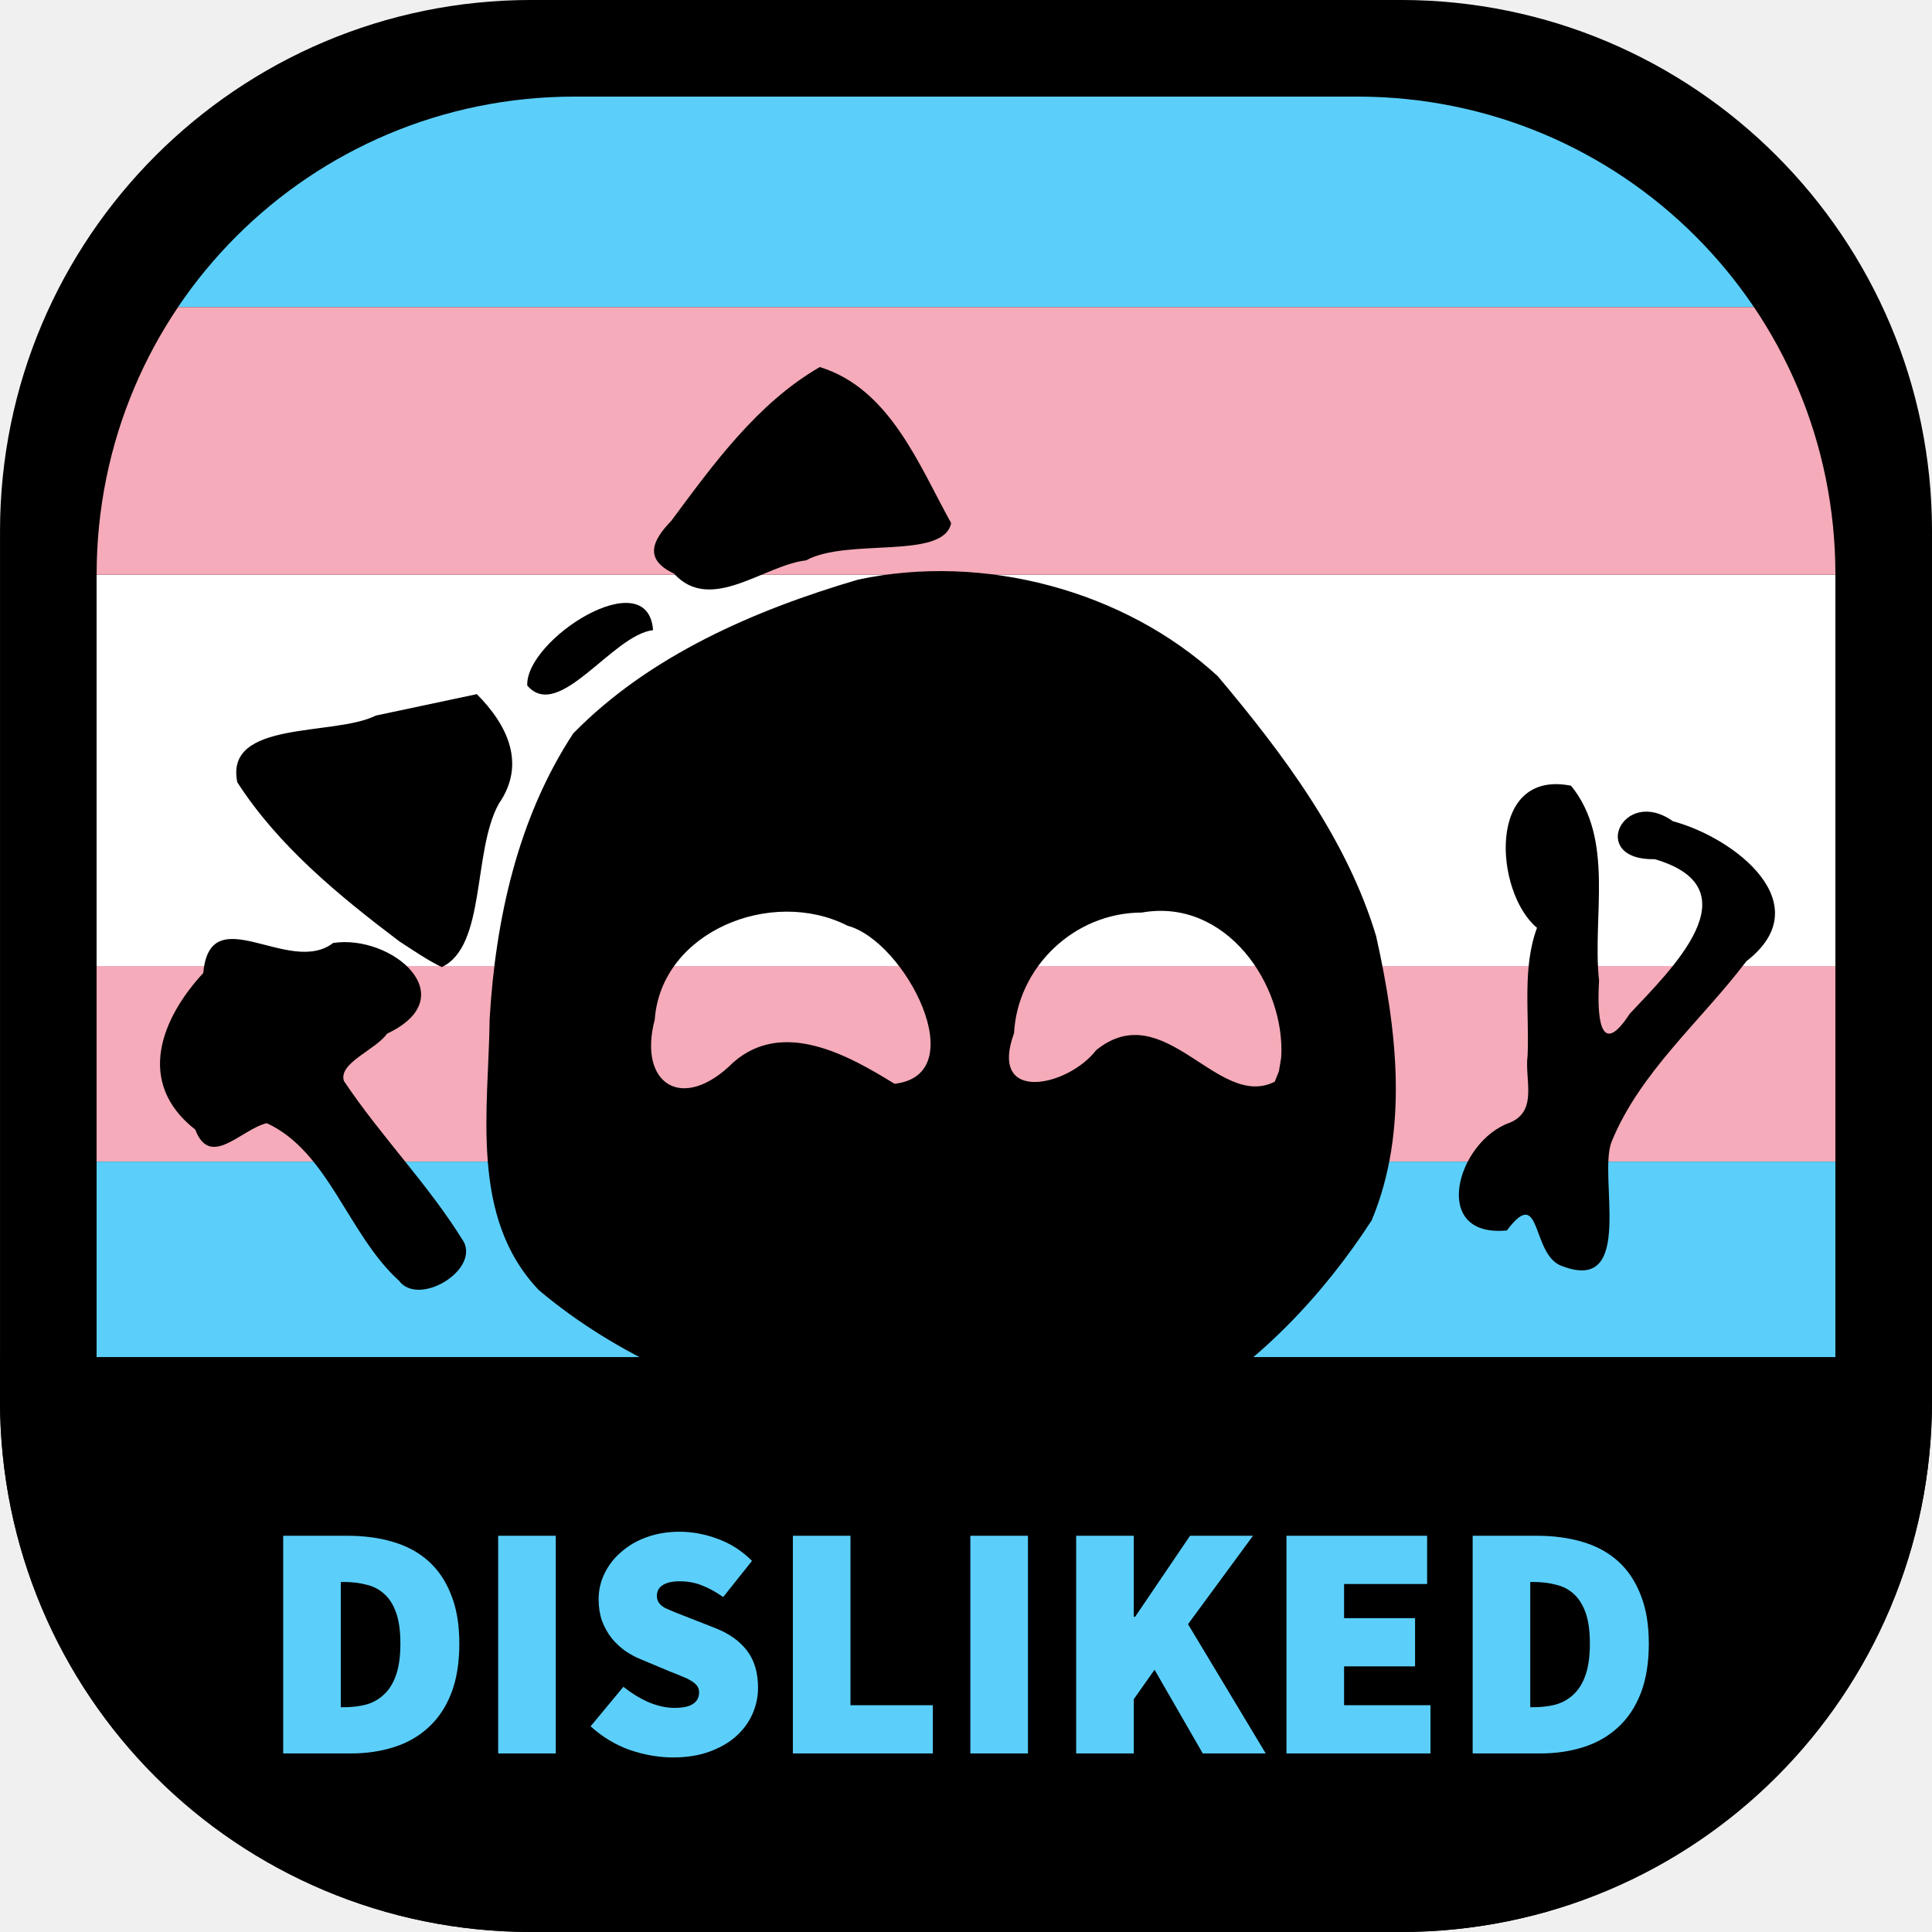
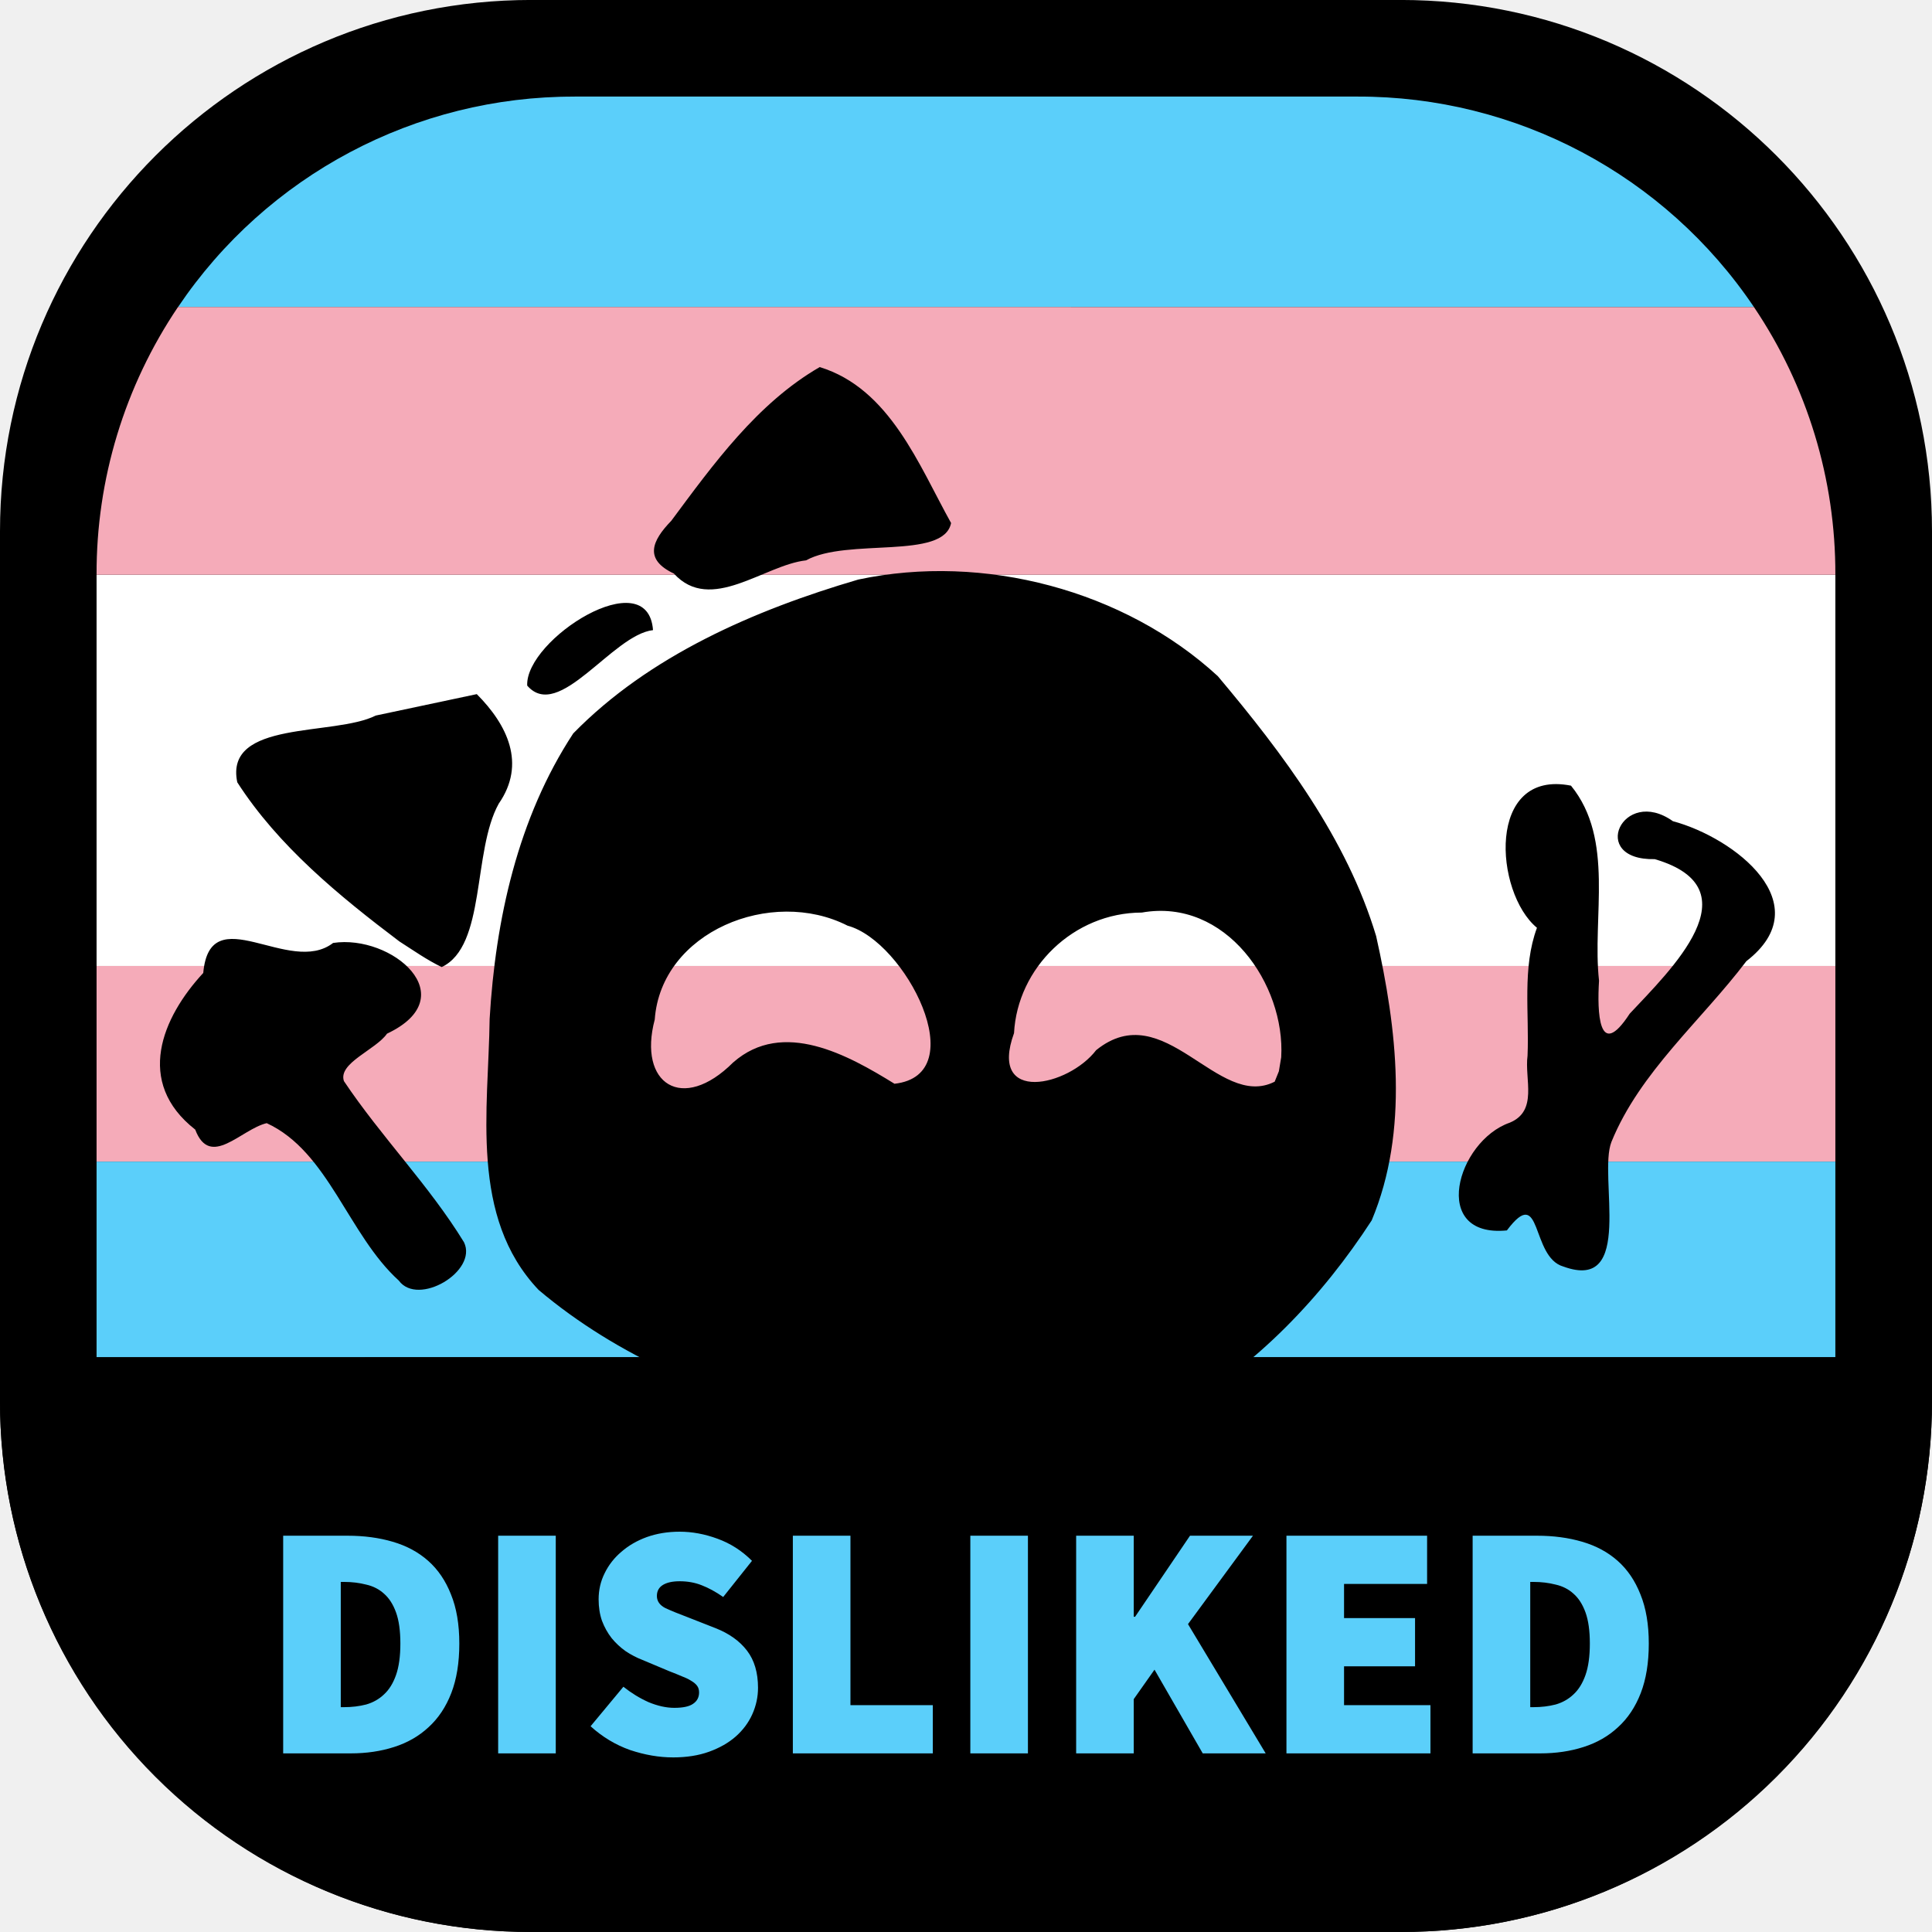
- <svg xmlns="http://www.w3.org/2000/svg" width="200" height="200" viewBox="0 0 52.917 52.917" version="1.1" id="svg8">
-   <defs id="defs2">
-     <rect x="-187" y="208" width="286" height="105.5" id="rect29315" />
-     <rect x="-134" y="226" width="203.5" height="70.5" id="rect25303" />
-     <rect x="-247" y="42" width="137" height="81.5" id="rect1185" />
-     <rect x="-48.175" y="18.989" width="46.117" height="15.996" id="rect880" />
-     <rect x="-255.23" y="125.834" width="102.525" height="46.959" id="rect873" />
-     <linearGradient id="linearGradient3288">
-       <stop style="stop-color:#000000;stop-opacity:1;" offset="0" id="stop3286" />
-     </linearGradient>
-     <linearGradient id="linearGradient1364">
-       <stop style="stop-color:#ffffff;stop-opacity:1;" offset="0" id="stop1362" />
-     </linearGradient>
-     <rect x="293.803" y="272.59" width="25.456" height="37.83" id="rect1056" />
-     <rect x="222.739" y="266.226" width="47.376" height="54.094" id="rect1050" />
-     <rect x="139.3" y="246.427" width="58.336" height="48.79" id="rect1044" />
-     <rect x="131.168" y="203.647" width="61.872" height="73.893" id="rect1038" />
-     <rect x="81.671" y="193.04" width="63.64" height="55.508" id="rect1032" />
-     <rect x="83.085" y="274.357" width="44.194" height="38.891" id="rect1026" />
-     <rect x="3.536" y="269.054" width="65.761" height="53.387" id="rect1020" />
-     <rect x="14.142" y="226.274" width="79.196" height="62.933" id="rect1014" />
-     <rect x="11.314" y="171.827" width="36.416" height="51.619" id="rect1008" />
-     <rect x="3.182" y="132.229" width="102.884" height="102.53" id="rect1002" />
+ <svg xmlns="http://www.w3.org/2000/svg" width="200" height="200" viewBox="0 0 52.917 52.917">
+   <defs>
+     <path id="a" d="M-187 208H99v105.5h-286z" />
  </defs>
-   <g id="layer1" transform="translate(249.8045,-91.40947)">
-     <rect y="91.409" x="-249.804" height="52.917" width="52.917" id="rect5238-5" style="display:inline;fill:#000000;fill-opacity:1;fill-rule:nonzero;stroke:none;stroke-width:0.5;stroke-linecap:butt;stroke-linejoin:round;stroke-miterlimit:4;stroke-dasharray:none;stroke-dashoffset:0;stroke-opacity:0.909;paint-order:normal" rx="14.552" ry="14.552" />
-     <g id="g412">
-       <path id="rect18865" style="display:inline;fill:#ffffff;stroke-width:0.45;stroke-linejoin:round;stroke-opacity:0.909" d="m -199.534,107.152 v 10.716 h -47.625 v -10.716 z" />
-       <path id="path779" style="display:inline;fill:#f5abb9;fill-opacity:1;stroke-width:0.45;stroke-linejoin:round;stroke-opacity:0.909" d="m -199.534,117.868 v 5.358 h -47.625 v -5.358" />
-       <path id="path800" style="display:inline;fill:#5bcffa;fill-opacity:1;stroke-width:0.45;stroke-linejoin:round;stroke-opacity:0.909" d="m -199.534,123.226 v 5.358 h -47.625 v -5.358 z" />
-       <path id="path12981" style="display:inline;fill:#5bcffa;fill-opacity:1;stroke-width:0.45;stroke-linejoin:round;stroke-opacity:0.909" d="m -234.062,94.055 h 21.431 c 3.628,0 6.902,1.46 9.269,3.828 0.592,0.592 1.127,1.24 1.597,1.937 h -43.164 c 0.47,-0.697 1.005,-1.345 1.597,-1.937 2.367,-2.367 5.642,-3.828 9.269,-3.828 z" />
-       <path id="path12983" style="display:inline;fill:#f5abb9;fill-opacity:1;stroke-width:0.45;stroke-linejoin:round;stroke-opacity:0.909" d="m -201.764,99.82 c 0.47,0.697 0.874,1.441 1.205,2.225 0.661,1.568 1.026,3.293 1.026,5.107 h -47.625 c 0,-1.814 0.365,-3.539 1.026,-5.107 0.33,-0.784 0.735,-1.529 1.205,-2.225 z" />
-     </g>
-     <path style="fill:#000000;stroke-width:0.244" d="m -227.382,130.36 c -2.772,-0.639 -5.509,-1.795 -7.668,-3.618 -1.901,-2.001 -1.372,-4.945 -1.343,-7.425 0.159,-2.715 0.768,-5.502 2.289,-7.819 2.076,-2.123 4.954,-3.377 7.806,-4.214 3.44,-0.732 7.295,0.297 9.848,2.646 1.794,2.132 3.535,4.451 4.337,7.119 0.566,2.53 0.907,5.327 -0.122,7.787 -1.351,2.082 -3.155,3.989 -5.36,5.236 -3.157,0.964 -6.555,0.696 -9.789,0.289 z m -2.338,-9.852 c 1.362,-1.195 3.149,-0.197 4.416,0.586 2.181,-0.243 0.296,-3.906 -1.285,-4.329 -2.085,-1.063 -5.109,0.162 -5.282,2.571 -0.467,1.76 0.757,2.567 2.151,1.172 z m 15.008,-0.141 c 0.116,-1.994 -1.52,-4.372 -3.818,-3.963 -1.872,0.002 -3.407,1.518 -3.5,3.303 -0.711,1.954 1.492,1.459 2.249,0.466 1.872,-1.513 3.33,1.656 4.891,0.864 l 0.115,-0.286 z m -24.166,6.119 c -1.388,-1.255 -1.929,-3.537 -3.62,-4.313 -0.703,0.166 -1.548,1.258 -1.958,0.176 -1.66,-1.3 -0.907,-3.072 0.219,-4.289 0.186,-2.077 2.358,0.103 3.557,-0.823 1.609,-0.244 3.622,1.473 1.476,2.485 -0.305,0.442 -1.346,0.804 -1.179,1.298 1.02,1.526 2.338,2.86 3.289,4.417 0.38,0.796 -1.258,1.764 -1.784,1.049 z m 31.898,-0.385 c -0.908,-0.256 -0.574,-2.292 -1.551,-0.99 -2.119,0.208 -1.369,-2.445 0.077,-2.95 0.785,-0.324 0.403,-1.189 0.49,-1.836 0.05,-1.165 -0.15,-2.402 0.258,-3.503 -1.165,-0.963 -1.396,-4.354 0.932,-3.892 1.204,1.48 0.574,3.588 0.768,5.343 -0.052,0.84 -0.018,2.221 0.84,0.903 1.103,-1.182 3.455,-3.421 0.687,-4.233 -1.838,0.036 -0.876,-2.015 0.496,-1.04 1.699,0.456 4.032,2.273 2.013,3.833 -1.24,1.636 -2.919,3.04 -3.695,4.95 -0.371,0.943 0.646,4.13 -1.314,3.416 z m -31.877,-8.901 c -1.66,-1.254 -3.325,-2.62 -4.447,-4.363 -0.36,-1.721 2.653,-1.254 3.792,-1.828 0.923,-0.196 1.846,-0.391 2.768,-0.587 0.836,0.841 1.36,1.907 0.602,3.001 -0.723,1.301 -0.343,3.899 -1.562,4.475 -0.406,-0.196 -0.775,-0.456 -1.152,-0.698 z m 3.494,-7.013 c -0.057,-1.264 3.304,-3.406 3.446,-1.518 -1.113,0.125 -2.579,2.524 -3.446,1.518 z m 4.019,-3.068 c -0.823,-0.385 -0.607,-0.895 -0.074,-1.444 1.149,-1.548 2.356,-3.223 4.067,-4.212 1.923,0.591 2.717,2.691 3.598,4.273 -0.205,1.019 -2.843,0.397 -3.973,1.022 -1.148,0.127 -2.612,1.47 -3.619,0.362 z" id="path60" />
-     <path id="rect19240" style="display:inline;fill:#000000;stroke-width:0.5;stroke-linejoin:round;stroke-opacity:0.909" d="m -196.888,128.583 v 1.191 c 0,8.062 -6.49,14.552 -14.552,14.552 h -23.812 c -8.062,0 -14.552,-6.49 -14.552,-14.552 v -1.191 z" />
-     <g aria-label="DISLIKED" transform="matrix(0.2645833,0,0,0.2645833,-193.2316,76.03434)" id="text29313" style="font-size:34.667px;line-height:1.25;white-space:pre;shape-inside:url(#rect29315);fill:#5bcffa">
-       <path d="m -184.504,239.627 v -22.533 h 6.656 q 2.565,0 4.68,0.624 2.149,0.624 3.675,1.976 1.525,1.352 2.357,3.467 0.867,2.115 0.867,5.096 0,2.981 -0.832,5.131 -0.832,2.149 -2.357,3.536 -1.491,1.387 -3.571,2.045 -2.045,0.659 -4.472,0.659 z m 5.963,-4.784 h 0.347 q 1.213,0 2.288,-0.277 1.075,-0.312 1.837,-1.04 0.797,-0.728 1.248,-2.011 0.451,-1.283 0.451,-3.259 0,-1.976 -0.451,-3.224 -0.451,-1.248 -1.248,-1.941 -0.763,-0.693 -1.837,-0.936 -1.075,-0.277 -2.288,-0.277 h -0.347 z" style="font-weight:900;font-family:'Source Sans Pro';-inkscape-font-specification:'Source Sans Pro Heavy'" id="path35437" />
-       <path d="m -162.248,239.627 v -22.533 h 5.963 v 22.533 z" style="font-weight:900;font-family:'Source Sans Pro';-inkscape-font-specification:'Source Sans Pro Heavy'" id="path35439" />
-       <path d="m -144.152,240.043 q -2.149,0 -4.437,-0.763 -2.253,-0.797 -4.091,-2.461 l 3.397,-4.091 q 1.213,0.971 2.6,1.595 1.421,0.589 2.669,0.589 1.352,0 1.941,-0.416 0.624,-0.416 0.624,-1.179 0,-0.416 -0.208,-0.693 -0.208,-0.277 -0.624,-0.52 -0.381,-0.243 -0.936,-0.451 -0.555,-0.243 -1.283,-0.52 l -2.808,-1.179 q -0.901,-0.347 -1.733,-0.901 -0.832,-0.589 -1.456,-1.352 -0.624,-0.797 -1.005,-1.803 -0.347,-1.005 -0.347,-2.219 0,-1.456 0.624,-2.704 0.624,-1.283 1.733,-2.219 1.109,-0.971 2.635,-1.525 1.56,-0.555 3.397,-0.555 1.941,0 3.917,0.728 2.011,0.728 3.571,2.288 l -2.981,3.744 q -1.144,-0.797 -2.219,-1.213 -1.04,-0.416 -2.288,-0.416 -1.109,0 -1.733,0.381 -0.624,0.381 -0.624,1.144 0,0.797 0.867,1.248 0.901,0.416 2.461,1.005 l 2.739,1.075 q 2.115,0.832 3.259,2.323 1.144,1.491 1.144,3.848 0,1.421 -0.589,2.739 -0.589,1.317 -1.733,2.323 -1.109,0.971 -2.739,1.56 -1.629,0.589 -3.744,0.589 z" style="font-weight:900;font-family:'Source Sans Pro';-inkscape-font-specification:'Source Sans Pro Heavy'" id="path35441" />
-       <path d="m -131.741,239.627 v -22.533 h 5.963 v 17.541 h 8.528 v 4.992 z" style="font-weight:900;font-family:'Source Sans Pro';-inkscape-font-specification:'Source Sans Pro Heavy'" id="path35443" />
-       <path d="m -113.368,239.627 v -22.533 h 5.963 v 22.533 z" style="font-weight:900;font-family:'Source Sans Pro';-inkscape-font-specification:'Source Sans Pro Heavy'" id="path35445" />
-       <path d="m -102.413,239.627 v -22.533 h 5.963 v 8.389 h 0.139 l 5.685,-8.389 h 6.517 l -6.725,9.152 8.043,13.381 h -6.517 l -4.992,-8.667 -2.149,3.051 v 5.616 z" style="font-weight:900;font-family:'Source Sans Pro';-inkscape-font-specification:'Source Sans Pro Heavy'" id="path35447" />
-       <path d="m -80.643,239.627 v -22.533 h 14.56 v 4.992 h -8.597 v 3.536 h 7.349 v 4.992 h -7.349 v 4.021 h 8.944 v 4.992 z" style="font-weight:900;font-family:'Source Sans Pro';-inkscape-font-specification:'Source Sans Pro Heavy'" id="path35449" />
-       <path d="m -61.368,239.627 v -22.533 h 6.656 q 2.565,0 4.68,0.624 2.149,0.624 3.675,1.976 1.525,1.352 2.357,3.467 0.867,2.115 0.867,5.096 0,2.981 -0.832,5.131 -0.832,2.149 -2.357,3.536 -1.491,1.387 -3.571,2.045 -2.045,0.659 -4.472,0.659 z m 5.963,-4.784 h 0.347 q 1.213,0 2.288,-0.277 1.075,-0.312 1.837,-1.04 0.797,-0.728 1.248,-2.011 0.451,-1.283 0.451,-3.259 0,-1.976 -0.451,-3.224 -0.451,-1.248 -1.248,-1.941 -0.763,-0.693 -1.837,-0.936 -1.075,-0.277 -2.288,-0.277 h -0.347 z" style="font-weight:900;font-family:'Source Sans Pro';-inkscape-font-specification:'Source Sans Pro Heavy'" id="path35451" />
+   <g transform="translate(249.804 -91.41)">
+     <rect y="91.409" x="-249.804" height="52.917" width="52.917" style="display:inline;fill:#000;fill-opacity:1;fill-rule:nonzero;stroke:none;stroke-width:.5;stroke-linecap:butt;stroke-linejoin:round;stroke-miterlimit:4;stroke-dasharray:none;stroke-dashoffset:0;stroke-opacity:.909;paint-order:normal" rx="14.552" ry="14.552" />
+     <path style="display:inline;fill:#fff;stroke-width:.45;stroke-linejoin:round;stroke-opacity:.909" d="M-199.534 107.152v10.716h-47.625v-10.716z" />
+     <path style="display:inline;fill:#f5abb9;fill-opacity:1;stroke-width:.45;stroke-linejoin:round;stroke-opacity:.909" d="M-199.534 117.868v5.358h-47.625v-5.358" />
+     <path style="display:inline;fill:#5bcffa;fill-opacity:1;stroke-width:.45;stroke-linejoin:round;stroke-opacity:.909" d="M-199.534 123.226v5.358h-47.625v-5.358zM-234.062 94.055h21.432a13.056 13.056 0 0 1 10.866 5.765h-43.164a13.056 13.056 0 0 1 10.866-5.764z" />
+     <path style="display:inline;fill:#f5abb9;fill-opacity:1;stroke-width:.45;stroke-linejoin:round;stroke-opacity:.909" d="M-201.764 99.82a13.034 13.034 0 0 1 2.23 7.332h-47.625a13.034 13.034 0 0 1 2.23-7.333z" />
+     <path style="fill:#000;stroke-width:.244" d="M-227.382 130.36c-2.772-.638-5.51-1.795-7.668-3.618-1.901-2-1.373-4.945-1.343-7.425.16-2.715.769-5.501 2.29-7.819 2.075-2.123 4.953-3.377 7.806-4.214 3.44-.732 7.295.296 9.848 2.645 1.794 2.132 3.535 4.451 4.337 7.12.567 2.53.908 5.326-.121 7.786-1.351 2.082-3.155 3.99-5.36 5.236-3.157.965-6.556.696-9.79.29zm-2.338-9.852c1.361-1.195 3.149-.197 4.416.586 2.18-.243.295-3.907-1.285-4.33-2.085-1.062-5.109.163-5.282 2.572-.467 1.76.756 2.567 2.15 1.172zm15.008-.14c.116-1.994-1.52-4.373-3.818-3.963-1.872.002-3.407 1.517-3.5 3.302-.71 1.954 1.491 1.459 2.249.467 1.872-1.514 3.33 1.656 4.89.863l.115-.285zm-24.167 6.118c-1.388-1.255-1.928-3.536-3.62-4.313-.702.165-1.548 1.258-1.958.176-1.66-1.3-.907-3.072.22-4.29.186-2.076 2.358.103 3.557-.822 1.609-.243 3.622 1.473 1.476 2.485-.306.442-1.347.804-1.18 1.299 1.02 1.525 2.338 2.86 3.29 4.416.379.797-1.258 1.765-1.785 1.05zm31.898-.385c-.908-.256-.574-2.291-1.55-.99-2.12.208-1.37-2.445.076-2.95.785-.324.403-1.189.49-1.836.05-1.165-.15-2.402.258-3.503-1.166-.963-1.397-4.355.932-3.893 1.204 1.48.574 3.588.768 5.343-.052.84-.018 2.221.84.903 1.103-1.182 3.455-3.421.687-4.233-1.837.037-.876-2.015.496-1.04 1.699.457 4.032 2.273 2.013 3.834-1.24 1.635-2.919 3.04-3.696 4.95-.37.942.647 4.13-1.314 3.415zm-31.877-8.9c-1.66-1.254-3.325-2.62-4.447-4.364-.36-1.72 2.653-1.254 3.792-1.828l2.768-.587c.836.84 1.36 1.907.601 3.001-.723 1.301-.342 3.899-1.562 4.475-.406-.196-.774-.456-1.152-.698zm3.494-7.013c-.057-1.265 3.305-3.406 3.446-1.519-1.113.125-2.579 2.524-3.446 1.519zm4.019-3.068c-.823-.385-.607-.895-.074-1.444 1.15-1.548 2.355-3.223 4.067-4.212 1.923.59 2.717 2.69 3.598 4.272-.204 1.02-2.842.397-3.972 1.022-1.148.127-2.612 1.47-3.62.362z" />
+     <path style="display:inline;fill:#000;stroke-width:.5;stroke-linejoin:round;stroke-opacity:.909" d="M-196.888 128.583v1.191a14.52 14.52 0 0 1-14.552 14.552h-23.812a14.52 14.52 0 0 1-14.552-14.552v-1.19z" />
+     <g aria-label="DISLIKED" transform="matrix(.26458 0 0 .26458 -193.232 76.034)" style="font-size:34.667px;line-height:1.25;white-space:pre;shape-inside:url(#a);fill:#5bcffa">
+       <path d="M-184.504 239.627v-22.533h6.656q2.565 0 4.68.624 2.15.624 3.675 1.976 1.525 1.352 2.357 3.467.867 2.114.867 5.096 0 2.981-.832 5.13-.832 2.15-2.358 3.536-1.49 1.387-3.57 2.046-2.046.658-4.472.658zm5.963-4.784h.346q1.214 0 2.288-.277 1.075-.312 1.838-1.04.797-.728 1.248-2.01.45-1.283.45-3.26 0-1.975-.45-3.223-.451-1.248-1.248-1.942-.763-.693-1.838-.936-1.074-.277-2.288-.277h-.346zM-162.248 239.627v-22.533h5.963v22.533zM-144.152 240.043q-2.15 0-4.437-.762-2.254-.798-4.091-2.462l3.397-4.09q1.214.97 2.6 1.594 1.422.59 2.67.59 1.352 0 1.941-.416.624-.416.624-1.179 0-.416-.208-.693-.208-.278-.624-.52-.381-.243-.936-.45-.555-.244-1.283-.52l-2.808-1.18q-.901-.346-1.733-.9-.832-.59-1.456-1.353-.624-.797-1.005-1.803-.347-1.005-.347-2.218 0-1.456.624-2.704.624-1.283 1.733-2.219 1.11-.97 2.635-1.525 1.56-.555 3.397-.555 1.942 0 3.918.728 2.01.728 3.57 2.288l-2.981 3.744q-1.144-.797-2.219-1.213-1.04-.416-2.288-.416-1.109 0-1.733.381-.624.381-.624 1.144 0 .797.867 1.248.901.416 2.461 1.005l2.739 1.075q2.114.832 3.258 2.323 1.144 1.49 1.144 3.848 0 1.421-.589 2.738-.59 1.318-1.733 2.323-1.11.97-2.739 1.56-1.63.59-3.744.59zM-131.741 239.627v-22.533h5.962v17.541h8.528v4.992zM-113.368 239.627v-22.533h5.963v22.533zM-102.413 239.627v-22.533h5.962v8.39h.139l5.685-8.39h6.518l-6.726 9.152 8.043 13.381h-6.517l-4.992-8.666-2.15 3.05v5.616zM-80.643 239.627v-22.533h14.56v4.992h-8.597v3.536h7.35v4.992h-7.35v4.021h8.944v4.992zM-61.368 239.627v-22.533h6.656q2.565 0 4.68.624 2.15.624 3.675 1.976 1.525 1.352 2.357 3.467.867 2.114.867 5.096 0 2.981-.832 5.13-.832 2.15-2.358 3.536-1.49 1.387-3.57 2.046-2.046.658-4.472.658zm5.963-4.784h.346q1.214 0 2.288-.277 1.075-.312 1.838-1.04.797-.728 1.248-2.01.45-1.283.45-3.26 0-1.975-.45-3.223-.451-1.248-1.248-1.942-.763-.693-1.838-.936-1.074-.277-2.288-.277h-.346z" style="font-weight:900;font-family:'Source Sans Pro';-inkscape-font-specification:'Source Sans Pro Heavy'" />
    </g>
  </g>
</svg>
